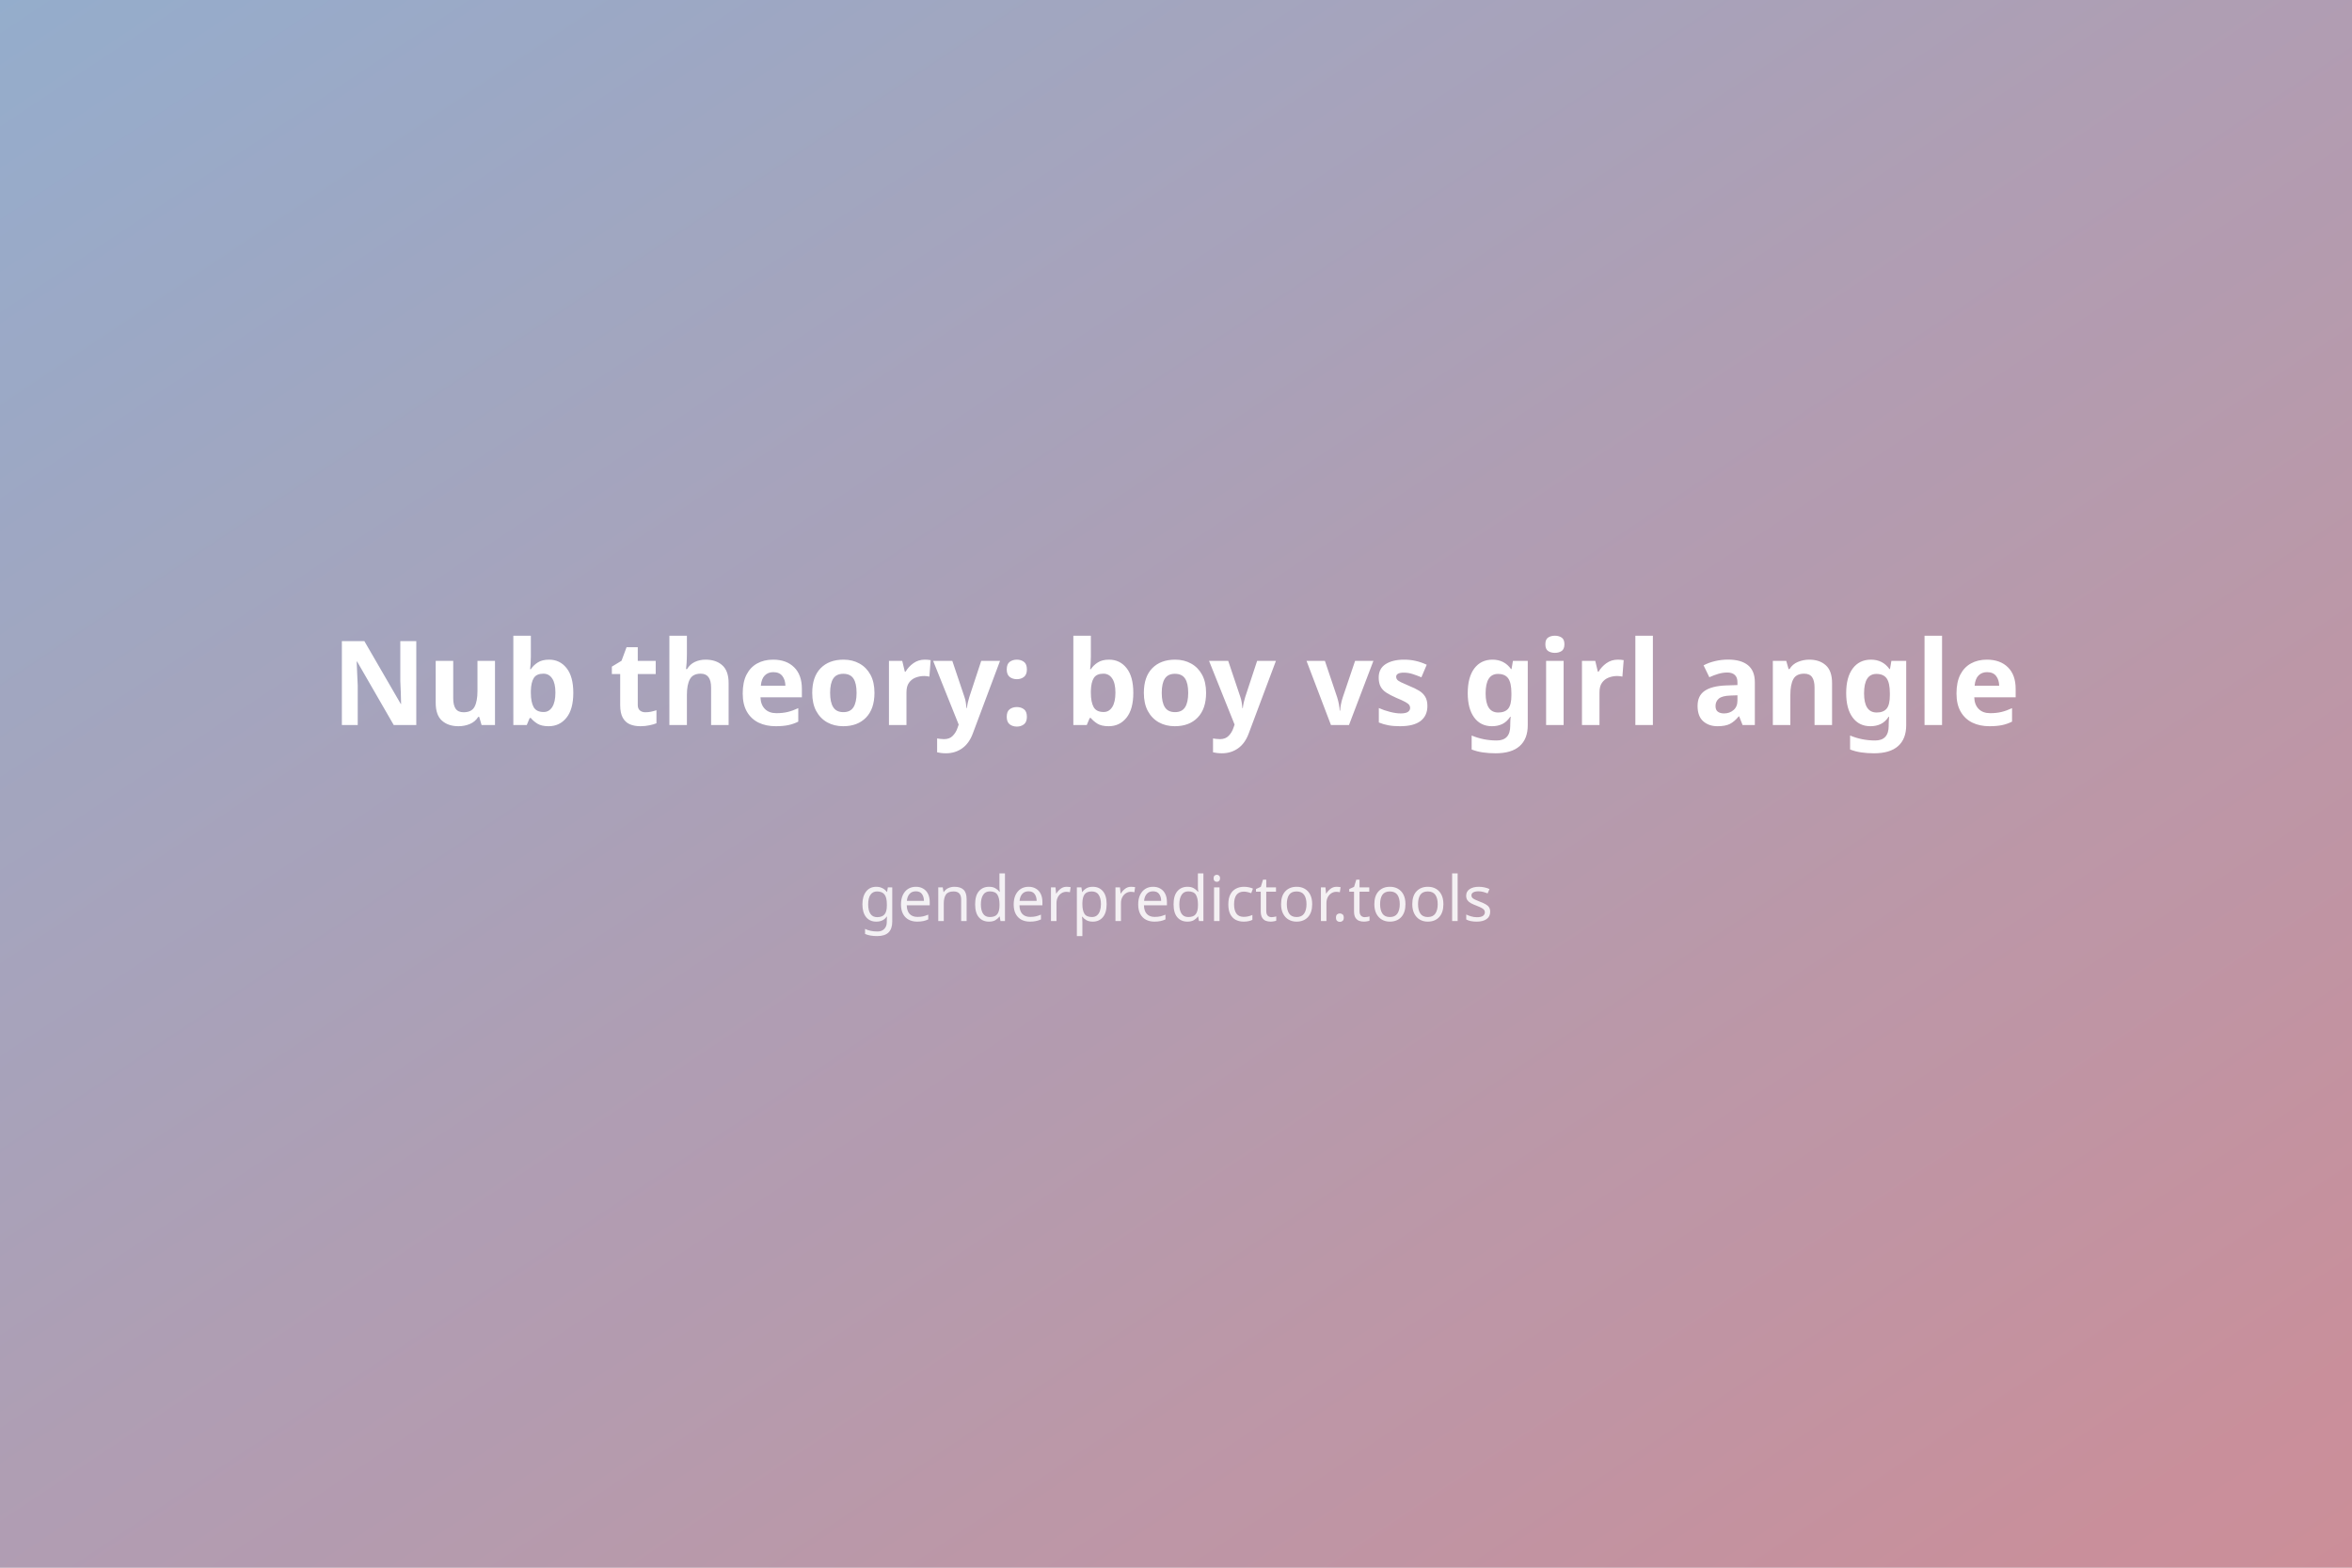
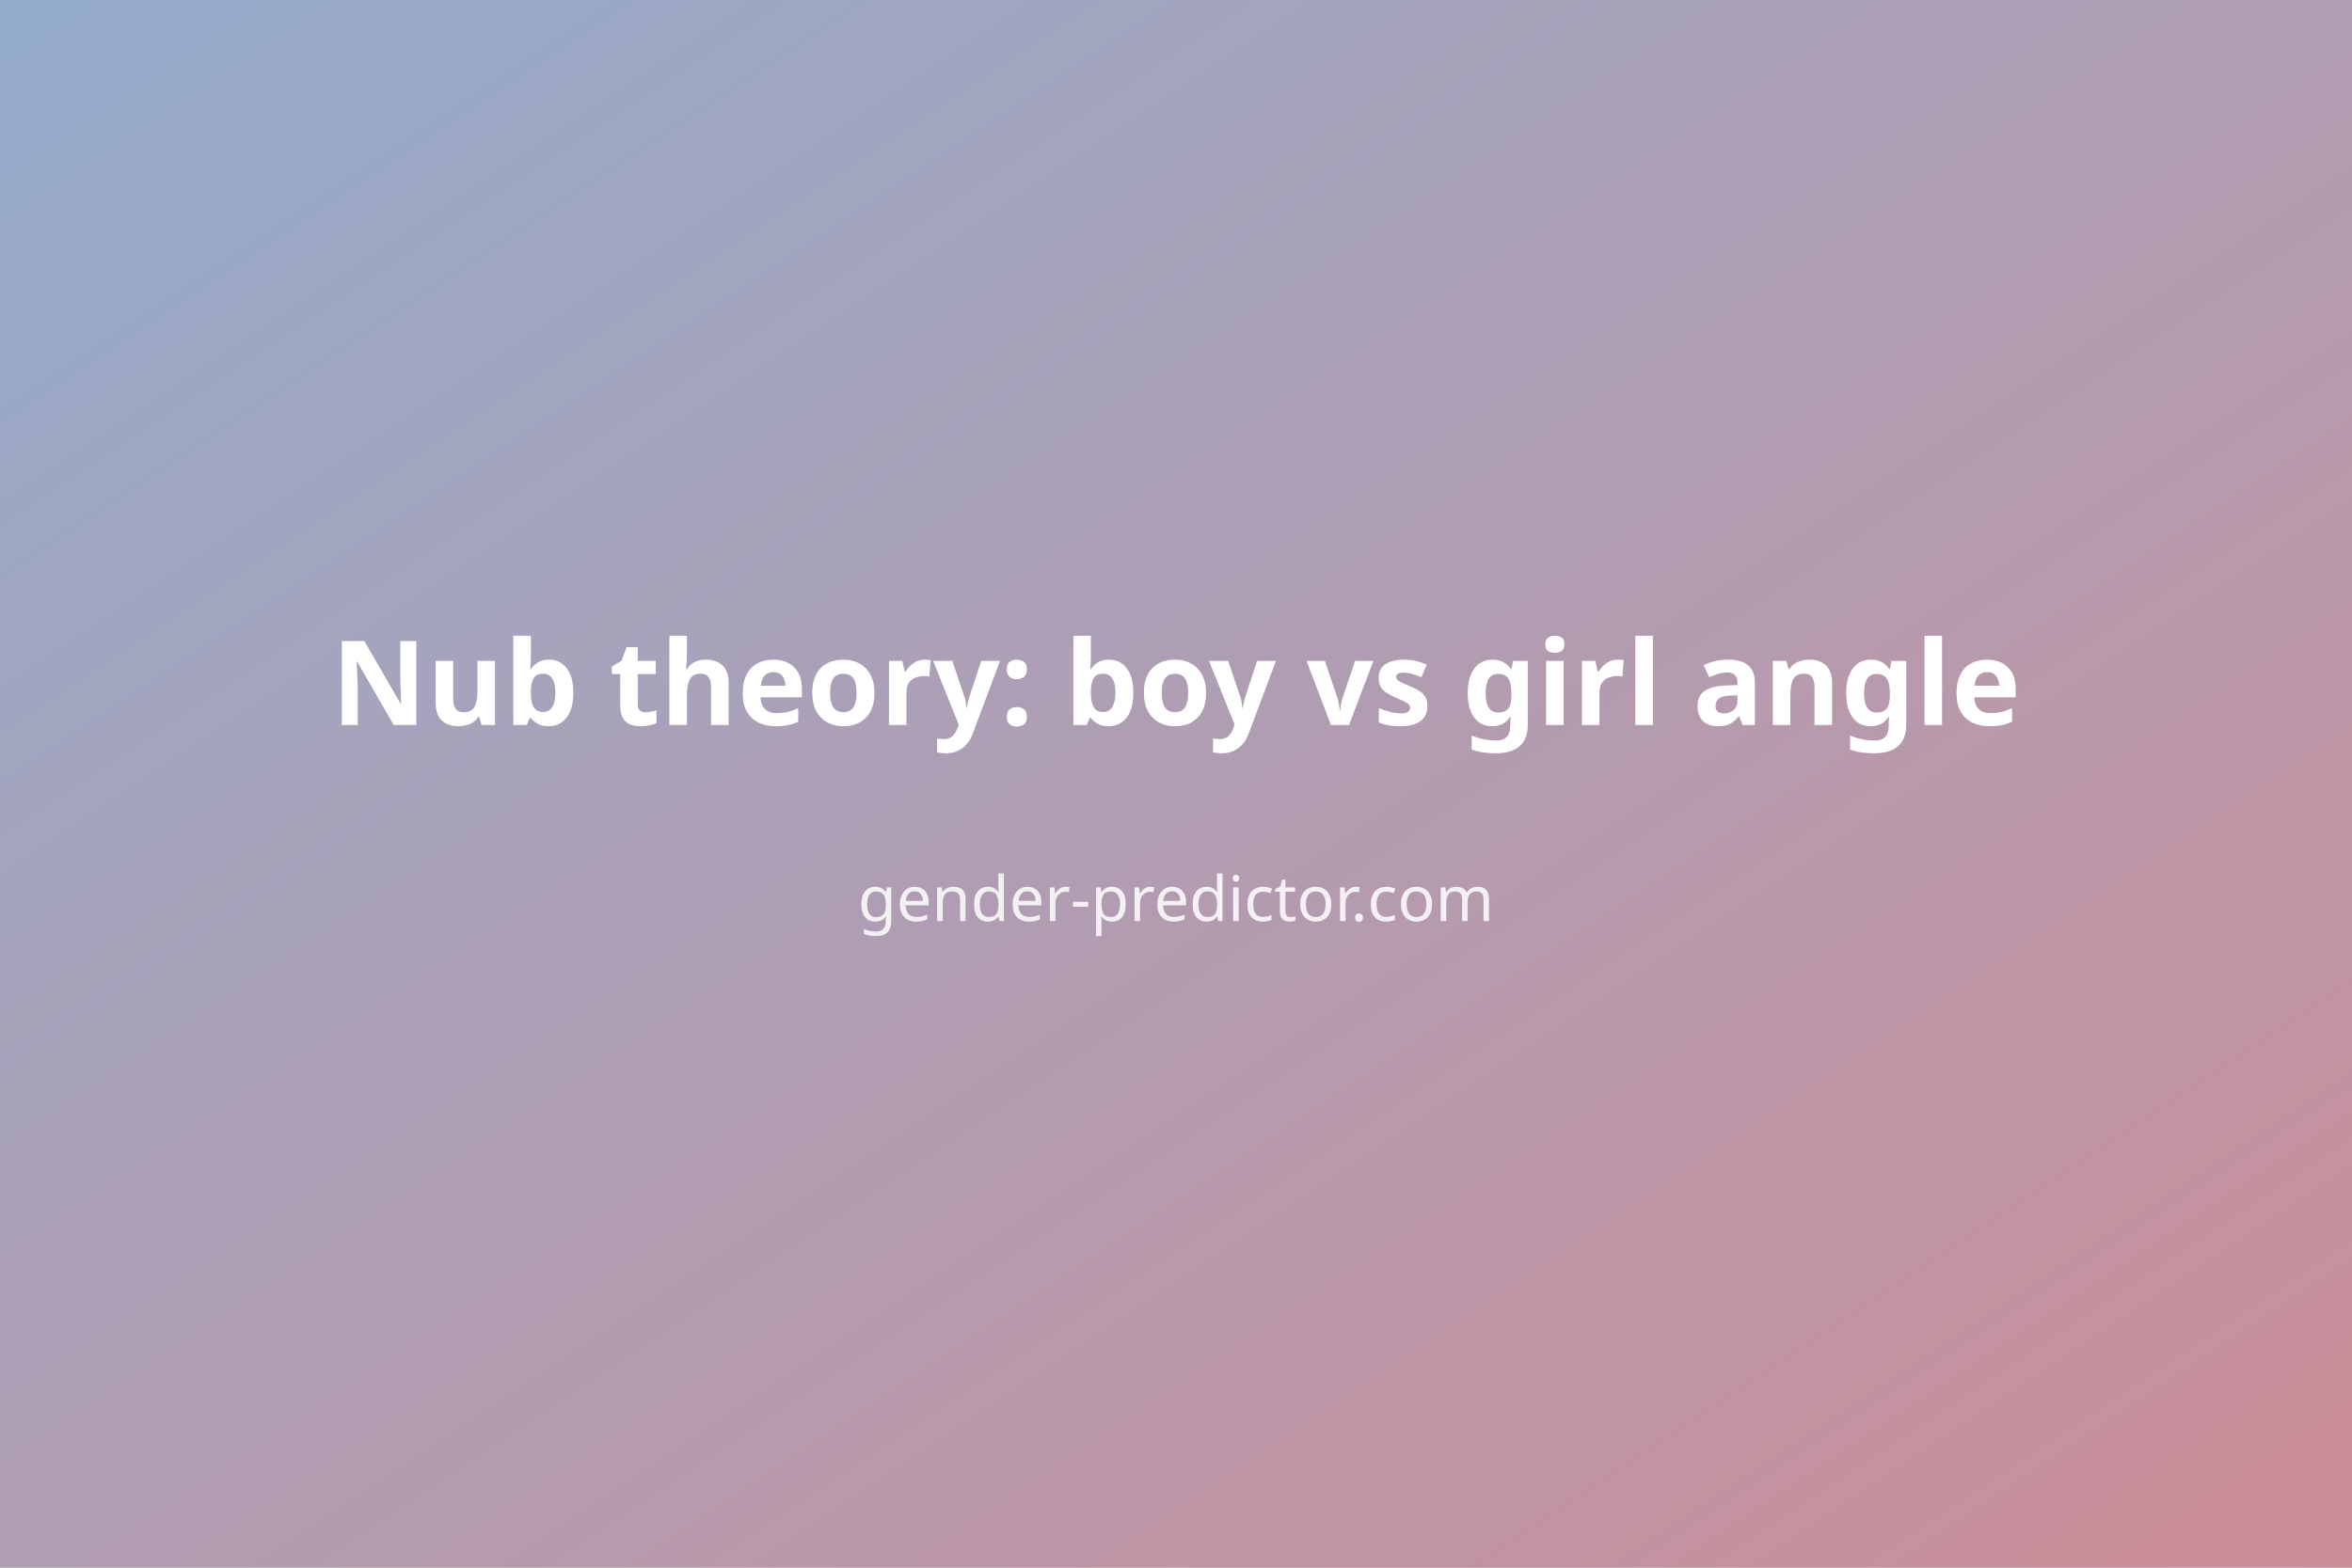
<svg xmlns="http://www.w3.org/2000/svg" width="600" height="400" viewBox="0 0 600 400">
  <defs>
    <linearGradient id="g" x1="0" y1="0" x2="1" y2="1">
      <stop offset="0" stop-color="#8ba6c8" />
      <stop offset="1" stop-color="#c8848f" />
    </linearGradient>
  </defs>
  <rect width="600" height="400" fill="url(#g)" />
  <rect x="0" y="0" width="600" height="400" fill="rgba(255,255,255,.08)" />
  <text x="300" y="185" text-anchor="middle" font-family="system-ui,sans-serif" font-size="30" font-weight="700" fill="#ffffff">Nub theory: boy vs girl angle</text>
-   <text x="300" y="235" text-anchor="middle" font-family="system-ui,sans-serif" font-size="16" fill="rgba(255,255,255,.85)">genderpredictor.tools</text>
+   <text x="300" y="235" text-anchor="middle" font-family="system-ui,sans-serif" font-size="16" fill="rgba(255,255,255,.85)">gender-predictor.com</text>
</svg>
